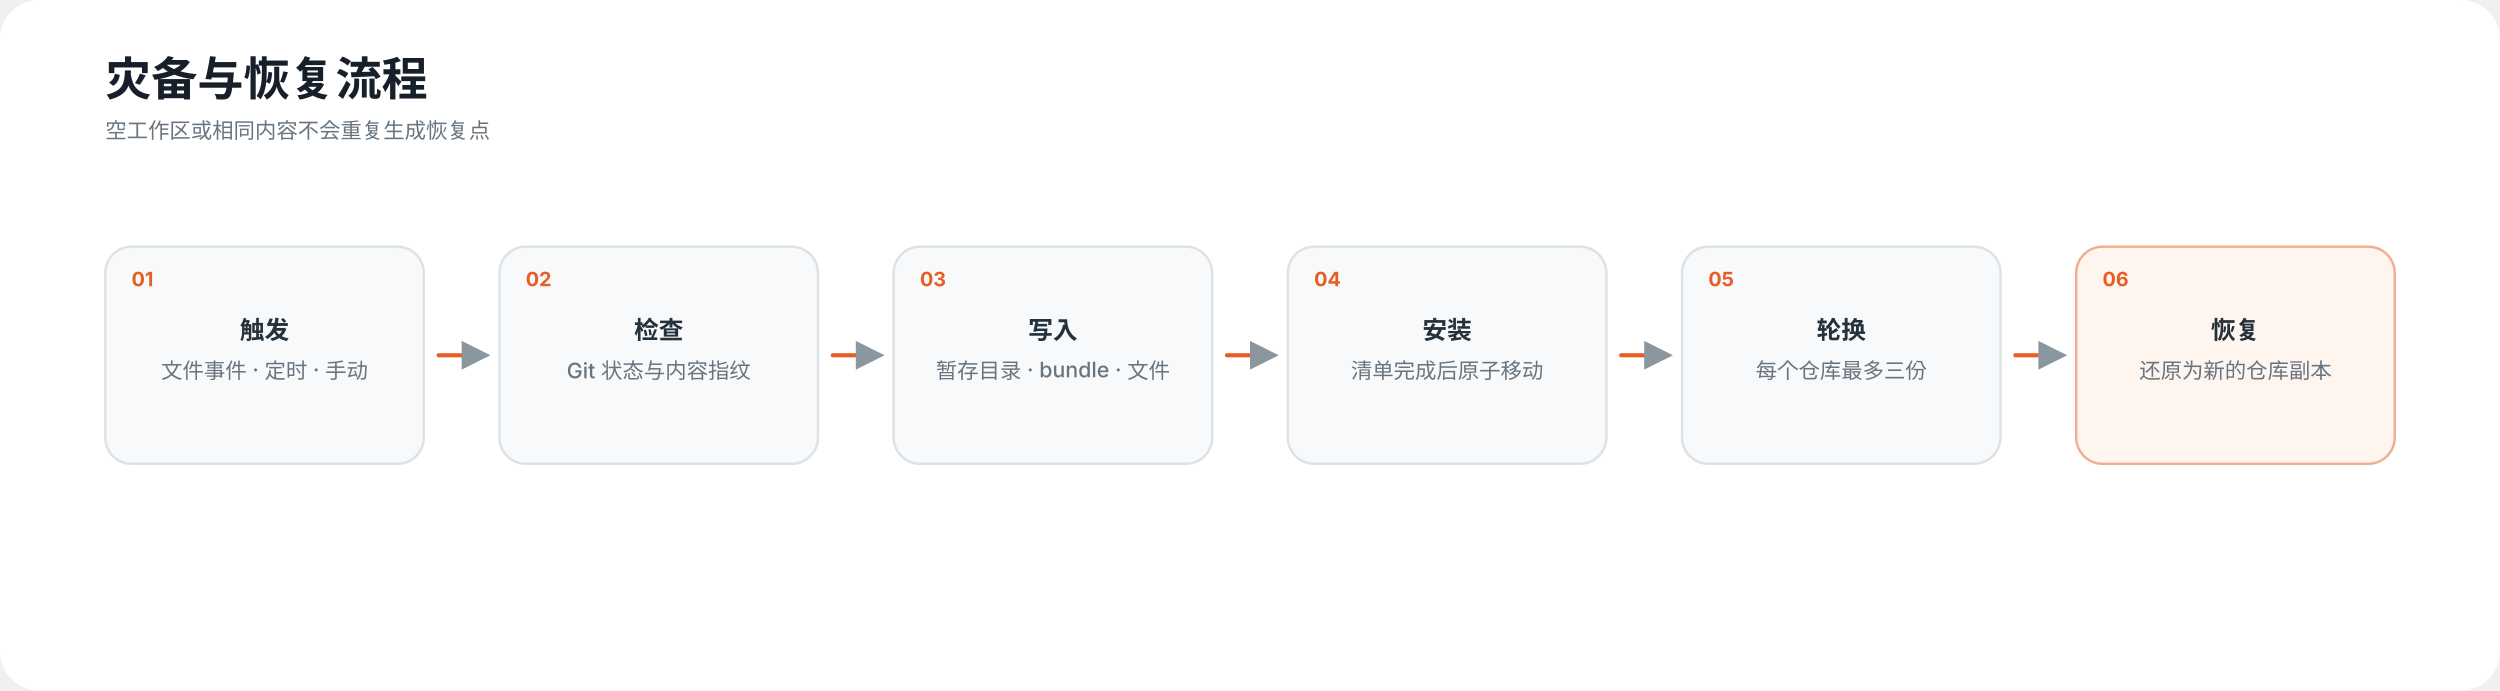
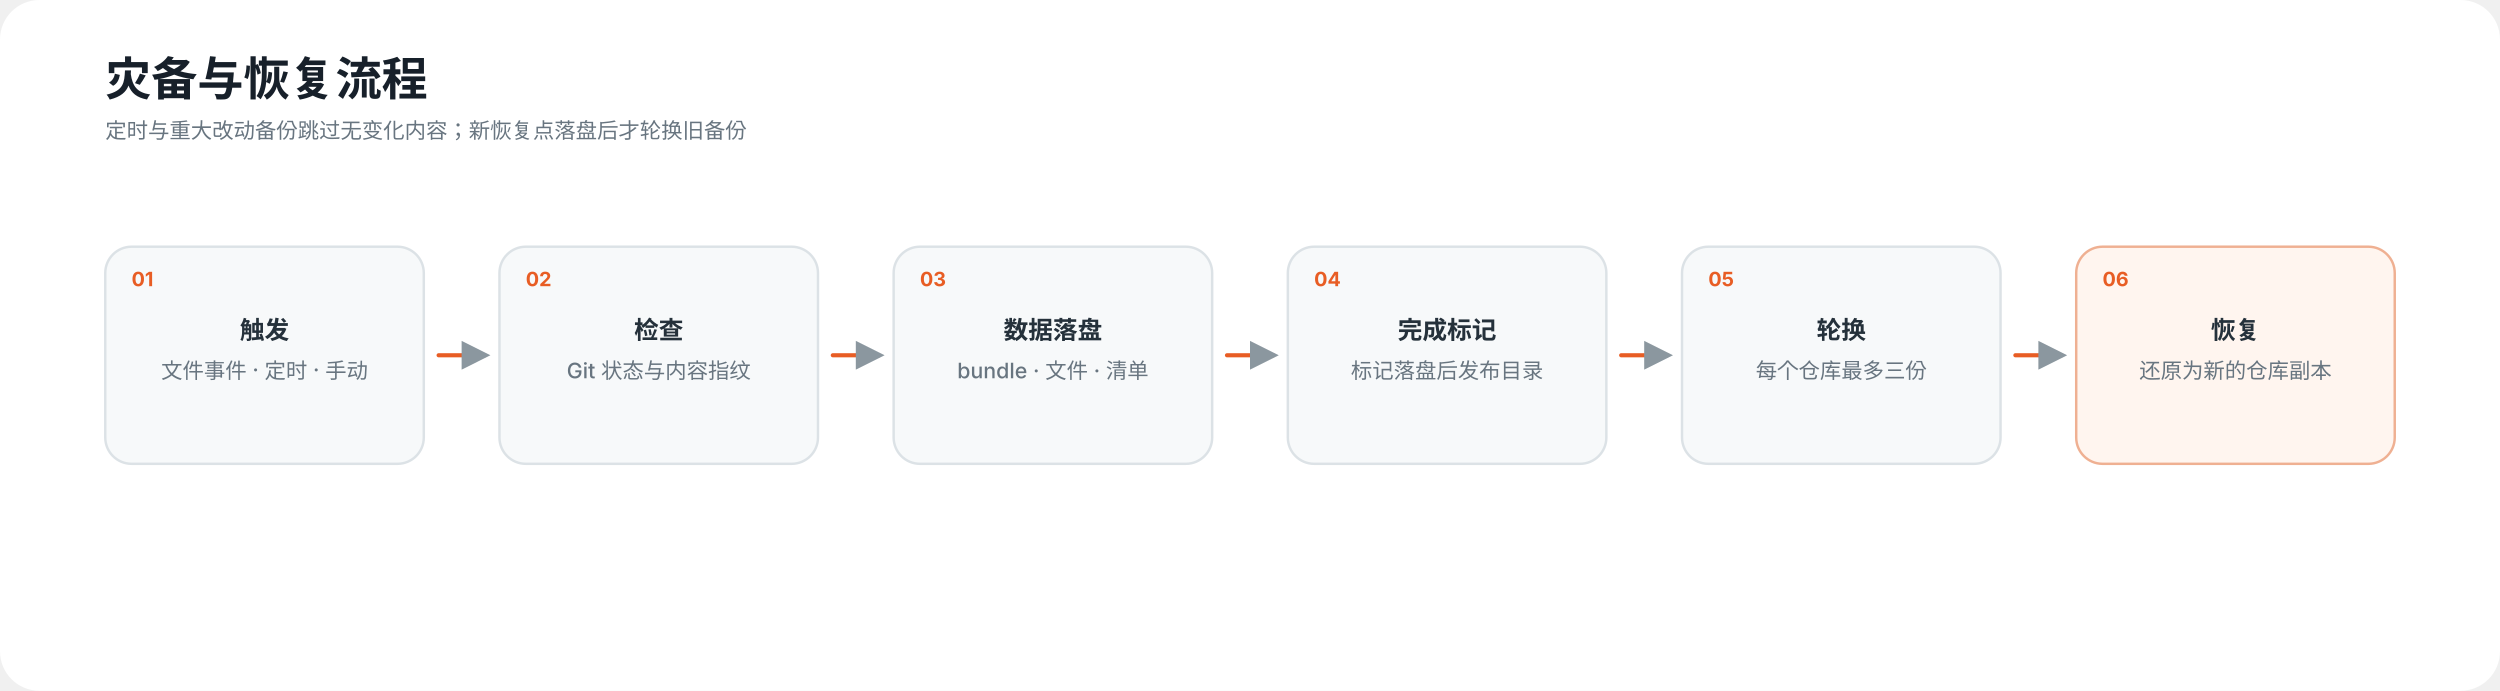
<svg xmlns="http://www.w3.org/2000/svg" width="1520" height="420" viewBox="0 0 1520 420" role="img" aria-labelledby="title desc">
  <style>
    :root { color-scheme: light dark; }
    .bg { fill: #ffffff; }
    .panel { fill: #f7f9fa; stroke: #dce2e6; stroke-width: 1.5; }
    .panel-accent { fill: #fff5ef; stroke: #efb092; stroke-width: 1.5; }
    .panel-green { fill: #edf8f4; stroke: #86c7b7; stroke-width: 1.5; }
    .panel-blue { fill: #eef5fb; stroke: #91b9da; stroke-width: 1.5; }
    .panel-purple { fill: #f5f0fb; stroke: #b7a0d4; stroke-width: 1.5; }
    .panel-muted { fill: #f2f4f5; stroke: #bfc7cd; stroke-width: 1.5; stroke-dasharray: 7 6; }
    .lane { fill: #fbfcfc; stroke: #e3e7ea; stroke-width: 1.5; }
    text { font-family: -apple-system, BlinkMacSystemFont, 'Segoe UI', sans-serif; }
    .title { fill: #17202a; font-size: 28px; font-weight: 700; }
    .section { fill: #17202a; font-size: 17px; font-weight: 700; }
    .label { fill: #25313b; font-size: 15px; font-weight: 650; }
    .detail { fill: #687580; font-size: 13px; font-weight: 500; }
    .badge { fill: #e85d24; font-size: 12px; font-weight: 700; }
    .connector { fill: none; stroke: #8b979f; stroke-width: 2; stroke-linecap: round; stroke-linejoin: round; }
    .connector-accent { fill: none; stroke: #e85d24; stroke-width: 2.5; stroke-linecap: round; stroke-linejoin: round; }
    .dot { fill: #e85d24; }
    @media (prefers-color-scheme: dark) {
        .bg { fill: #101419; }
        .panel, .lane { fill: #171d23; stroke: #303943; }
        .panel-accent { fill: #2b1d17; stroke: #8f4d31; }
        .panel-green { fill: #14251f; stroke: #397d6c; }
        .panel-blue { fill: #16232e; stroke: #477da9; }
        .panel-purple { fill: #211b2a; stroke: #72599a; }
        .panel-muted { fill: #151a1f; stroke: #53606a; }
        .title, .section, .label { fill: #f2f5f7; }
        .detail { fill: #a2adb6; }
        .connector { stroke: #66737d; }
    }
</style>
  <defs>
    <marker id="arrow" viewBox="0 0 10 10" refX="8" refY="5" markerWidth="7" markerHeight="7" orient="auto-start-reverse">
      <path d="M 0 0 L 10 5 L 0 10 z" fill="#8b979f" />
    </marker>
  </defs>
  <rect class="bg" x="0" y="0" width="1520" height="420" rx="24" />
  <text class="title" x="64" y="58">灾备与恢复流程</text>
-   <text class="detail" x="64" y="84">空工作区或相同内容不会重复生成恢复点</text>
+   <text class="detail" x="64" y="84">定时与重大改动备份跳过无变化内容；新恢复点落盘后才轮换旧备份</text>
  <rect class="panel" x="64.0" y="150" width="193.667" height="132" rx="16" />
  <text class="label" x="160.833" y="206.0" text-anchor="middle">
    <tspan x="160.833" dy="0">触发</tspan>
  </text>
  <text class="detail" x="160.833" y="230.0" text-anchor="middle">
    <tspan x="160.833" dy="0">文件事件 · 定时 · 手动</tspan>
  </text>
  <text class="badge" x="80.0" y="174">01</text>
  <path class="connector-accent" d="M266.667 216.0 L294.667 216.0" marker-end="url(#arrow)" />
  <rect class="panel" x="303.667" y="150" width="193.667" height="132" rx="16" />
  <text class="label" x="400.5" y="206.0" text-anchor="middle">
    <tspan x="400.5" dy="0">检查</tspan>
  </text>
  <text class="detail" x="400.5" y="230.0" text-anchor="middle">
    <tspan x="400.5" dy="0">Git 状态与内容指纹</tspan>
  </text>
  <text class="badge" x="319.667" y="174">02</text>
  <path class="connector-accent" d="M506.333 216.0 L534.333 216.0" marker-end="url(#arrow)" />
  <rect class="panel" x="543.333" y="150" width="193.667" height="132" rx="16" />
  <text class="label" x="640.167" y="206.0" text-anchor="middle">
-     <tspan x="640.167" dy="0">写入</tspan>
+     <tspan x="640.167" dy="0">数据落盘</tspan>
  </text>
  <text class="detail" x="640.167" y="230.0" text-anchor="middle">
-     <tspan x="640.167" dy="0">暂存目录 · bundle · 文件</tspan>
+     <tspan x="640.167" dy="0">bundle · 文件 · 清单</tspan>
  </text>
  <text class="badge" x="559.333" y="174">03</text>
  <path class="connector-accent" d="M746 216.0 L774 216.0" marker-end="url(#arrow)" />
  <rect class="panel" x="783.0" y="150" width="193.667" height="132" rx="16" />
  <text class="label" x="879.833" y="206.0" text-anchor="middle">
-     <tspan x="879.833" dy="0">安装</tspan>
+     <tspan x="879.833" dy="0">完成标记</tspan>
  </text>
  <text class="detail" x="879.833" y="230.0" text-anchor="middle">
-     <tspan x="879.833" dy="0">清单完成后原子移动</tspan>
+     <tspan x="879.833" dy="0">标记落盘后发布目录</tspan>
  </text>
  <text class="badge" x="799.0" y="174">04</text>
  <path class="connector-accent" d="M985.667 216.0 L1013.667 216.0" marker-end="url(#arrow)" />
  <rect class="panel" x="1022.667" y="150" width="193.667" height="132" rx="16" />
  <text class="label" x="1119.5" y="206.0" text-anchor="middle">
    <tspan x="1119.5" dy="0">轮换</tspan>
  </text>
  <text class="detail" x="1119.5" y="230.0" text-anchor="middle">
    <tspan x="1119.5" dy="0">每个仓库最多三份</tspan>
  </text>
  <text class="badge" x="1038.667" y="174">05</text>
  <path class="connector-accent" d="M1225.333 216.0 L1253.333 216.0" marker-end="url(#arrow)" />
  <rect class="panel-accent" x="1262.333" y="150" width="193.667" height="132" rx="16" />
  <text class="label" x="1359.167" y="206.0" text-anchor="middle">
    <tspan x="1359.167" dy="0">恢复</tspan>
  </text>
  <text class="detail" x="1359.167" y="230.0" text-anchor="middle">
    <tspan x="1359.167" dy="0">还原为新的仓库副本</tspan>
  </text>
  <text class="badge" x="1278.333" y="174">06</text>
</svg>
